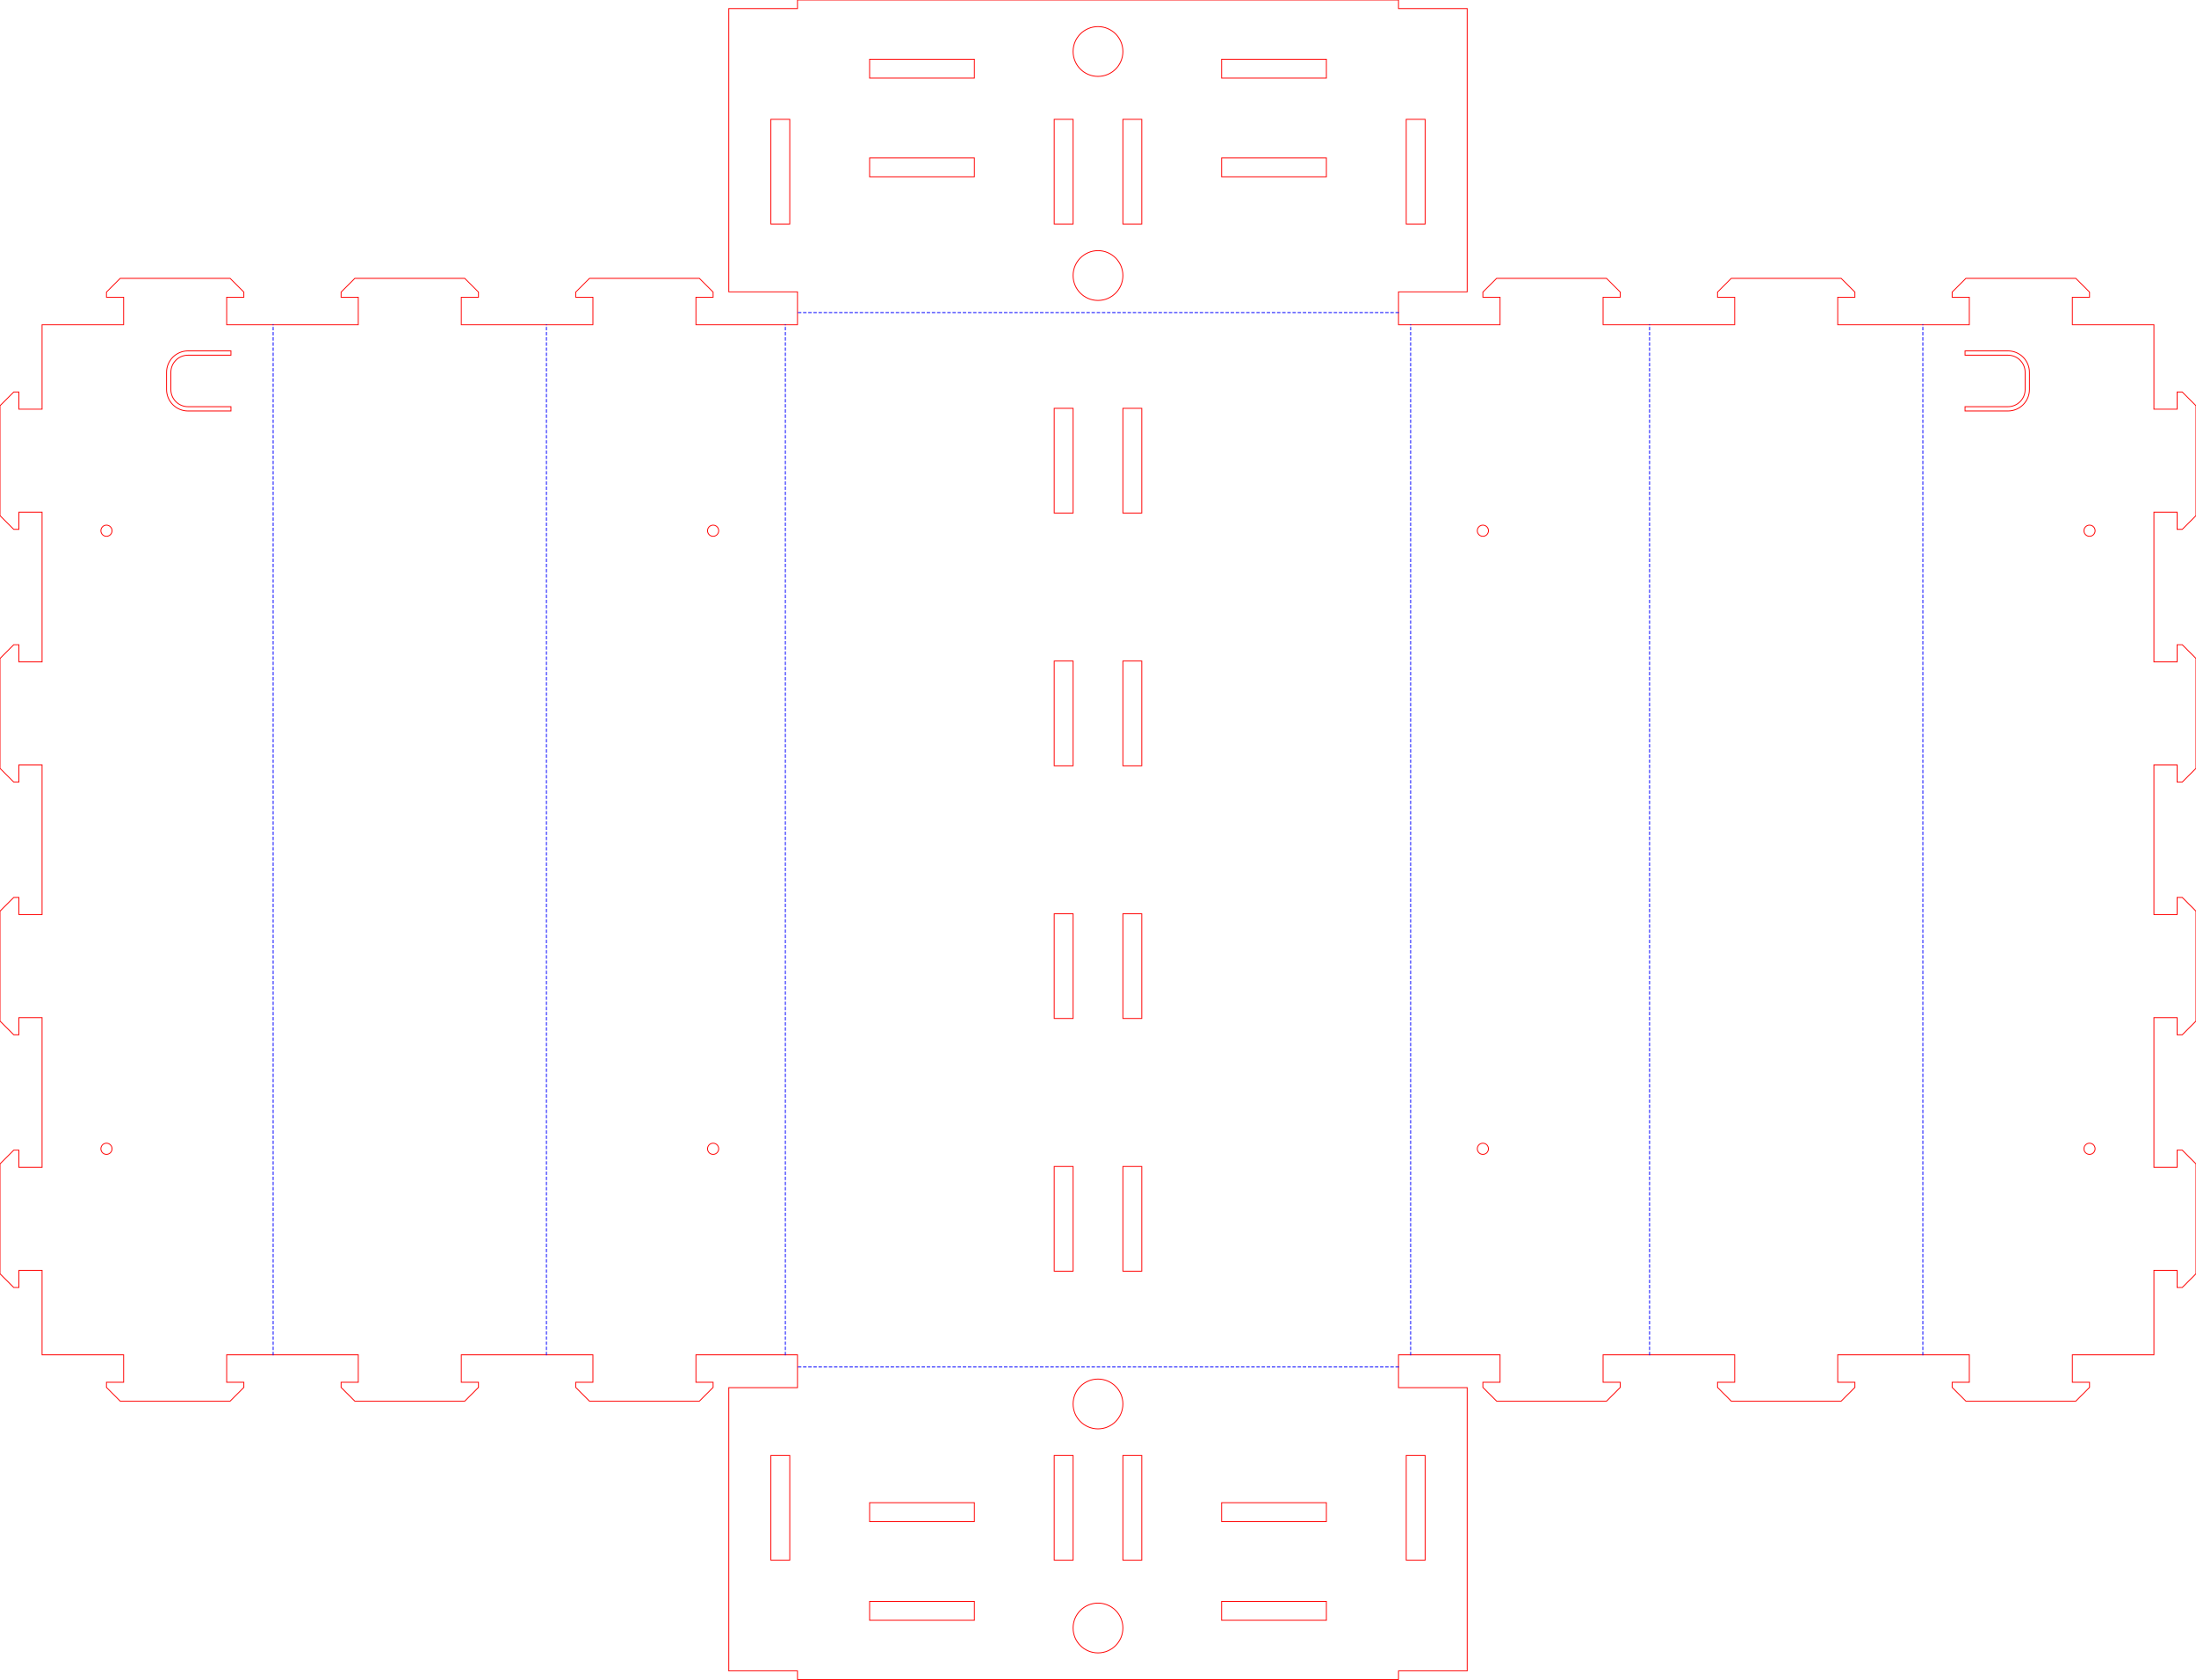
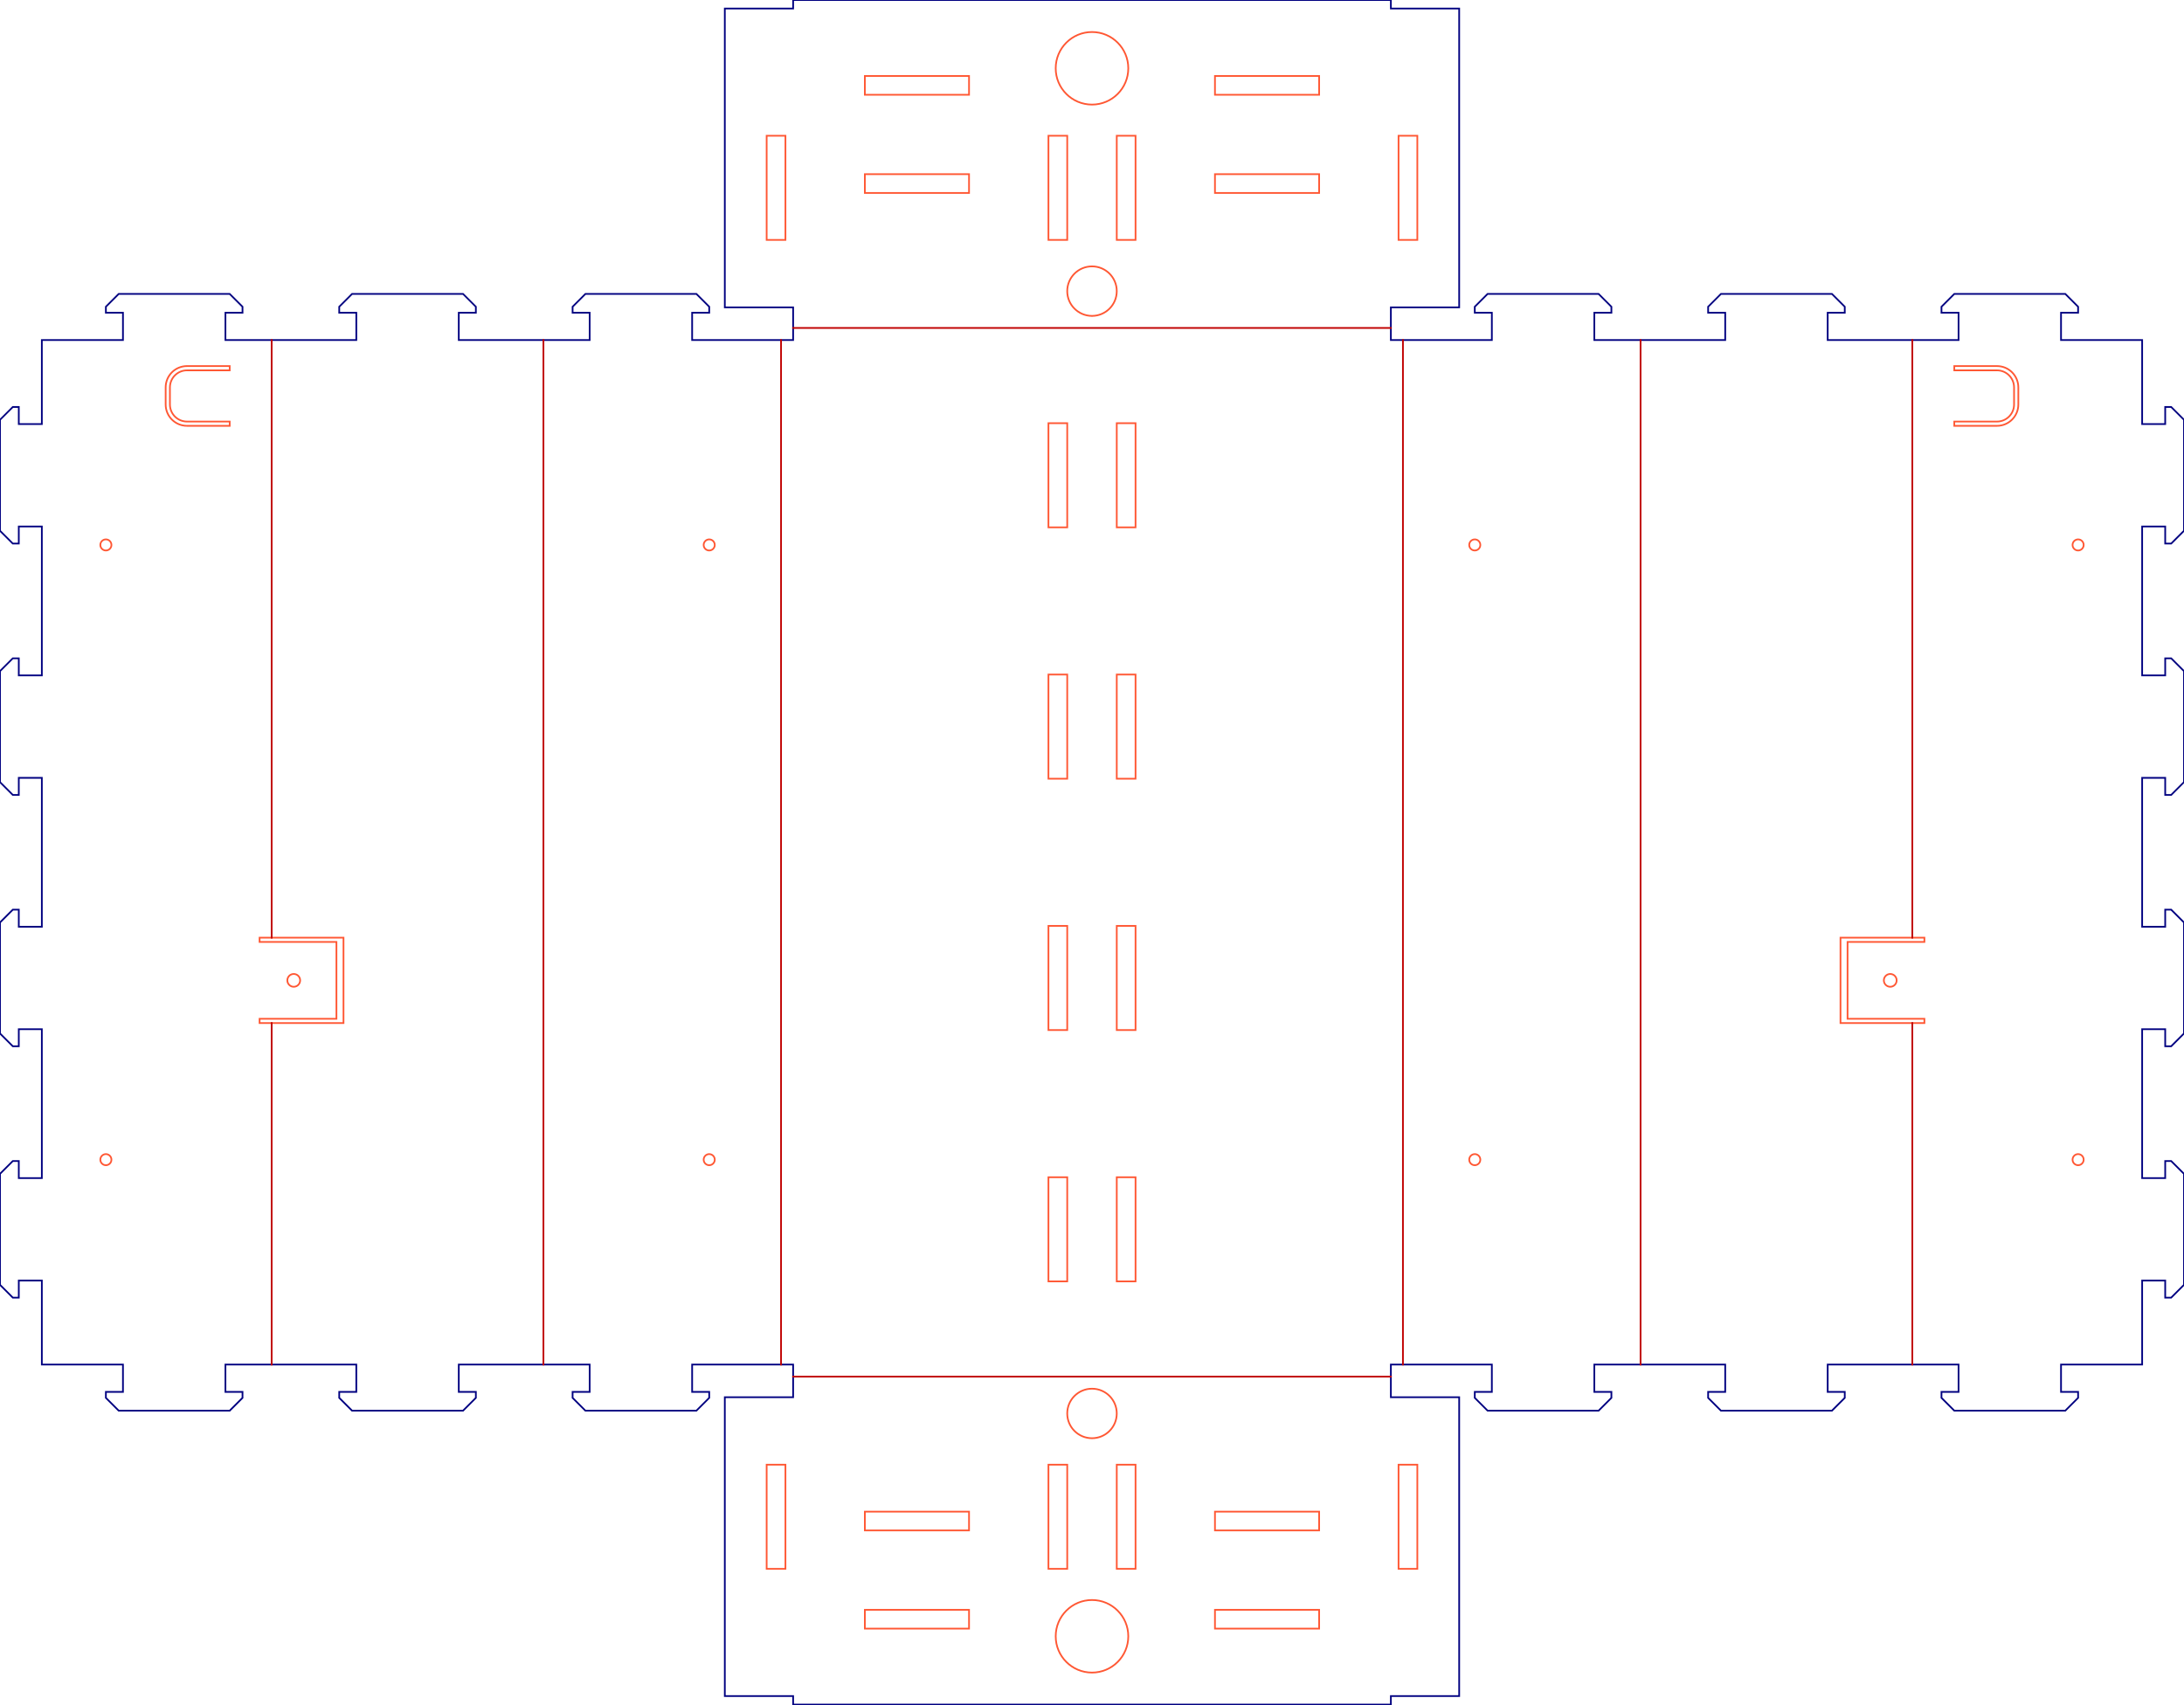
- <svg xmlns="http://www.w3.org/2000/svg" width="255.765mm" height="195.655mm" viewBox="-127.882 -97.827 255.765 195.655" version="1.1" id="svg10">
-   <defs id="defs10" />
-   <g id="Unfold_Sketch" transform="scale(1,-1)" style="fill:none;stroke:#ff0000;stroke-opacity:1;stroke-width:0.1;stroke-dasharray:none">
-     <path id="Unfold_Sketch_w0000" d="M -99.482 -63.2 L -99.482 -63.8 L -101.082 -65.4 L -113.882 -65.4 L -115.482 -63.8 L -115.482 -63.2 L -113.482 -63.2 L -113.482 -60 L -122.982 -60.0 L -122.982 -50.16 L -125.682 -50.16 L -125.682 -52.16 L -126.282 -52.16 L -127.882 -50.56 L -127.882 -37.76 L -126.282 -36.16 L -125.682 -36.16 L -125.682 -38.16 L -122.982 -38.16 L -122.982 -20.72 L -125.682 -20.72 L -125.682 -22.72 L -126.282 -22.72 L -127.882 -21.12 L -127.882 -8.32 L -126.282 -6.72 L -125.682 -6.72 L -125.682 -8.72 L -122.982 -8.72 L -122.982 8.72 L -125.682 8.72 L -125.682 6.72 L -126.282 6.72 L -127.882 8.32 L -127.882 21.12 L -126.282 22.72 L -125.682 22.72 L -125.682 20.72 L -122.982 20.72 L -122.982 38.16 L -125.682 38.16 L -125.682 36.16 L -126.282 36.16 L -127.882 37.76 L -127.882 50.56 L -126.282 52.16 L -125.682 52.16 L -125.682 50.16 L -122.982 50.16 L -122.982 60.0 L -113.482 60 L -113.482 63.2 L -115.482 63.2 L -115.482 63.8 L -113.882 65.4 L -101.082 65.4 L -99.482 63.8 L -99.482 63.2 L -101.482 63.2 L -101.482 60 L -86.155 60 L -86.155 63.2 L -88.155 63.2 L -88.155 63.8 L -86.555 65.4 L -73.755 65.4 L -72.155 63.8 L -72.155 63.2 L -74.155 63.2 L -74.155 60 L -58.827 60 L -58.827 63.2 L -60.827 63.2 L -60.827 63.8 L -59.227 65.4 L -46.427 65.4 L -44.827 63.8 L -44.827 63.2 L -46.827 63.2 L -46.827 60 L -35.0 60.0 L -35.0 63.827 L -43.0 63.827 L -43.0 96.827 L -35.0 96.827 L -35.0 97.827 L 35.0 97.827 L 35.0 96.827 L 43.0 96.827 L 43.0 63.827 L 35.0 63.827 L 35.0 60.0 L 46.827 60.0 L 46.827 63.2 L 44.827 63.2 L 44.827 63.8 L 46.427 65.4 L 59.227 65.4 L 60.827 63.8 L 60.827 63.2 L 58.827 63.2 L 58.827 60 L 74.155 60.0 L 74.155 63.2 L 72.155 63.2 L 72.155 63.8 L 73.755 65.4 L 86.555 65.4 L 88.155 63.8 L 88.155 63.2 L 86.155 63.2 L 86.155 60 L 101.482 60.0 L 101.482 63.2 L 99.482 63.2 L 99.482 63.8 L 101.082 65.4 L 113.882 65.4 L 115.482 63.8 L 115.482 63.2 L 113.482 63.2 L 113.482 60 L 122.982 60.0 L 122.982 50.16 L 125.682 50.16 L 125.682 52.16 L 126.282 52.16 L 127.882 50.56 L 127.882 37.76 L 126.282 36.16 L 125.682 36.16 L 125.682 38.16 L 122.982 38.16 L 122.982 20.72 L 125.682 20.72 L 125.682 22.72 L 126.282 22.72 L 127.882 21.12 L 127.882 8.32 L 126.282 6.72 L 125.682 6.72 L 125.682 8.72 L 122.982 8.72 L 122.982 -8.72 L 125.682 -8.72 L 125.682 -6.72 L 126.282 -6.72 L 127.882 -8.32 L 127.882 -21.12 L 126.282 -22.72 L 125.682 -22.72 L 125.682 -20.72 L 122.982 -20.72 L 122.982 -38.16 L 125.682 -38.16 L 125.682 -36.16 L 126.282 -36.16 L 127.882 -37.76 L 127.882 -50.56 L 126.282 -52.16 L 125.682 -52.16 L 125.682 -50.16 L 122.982 -50.16 L 122.982 -60.0 L 113.482 -60.0 L 113.482 -63.2 L 115.482 -63.2 L 115.482 -63.8 L 113.882 -65.4 L 101.082 -65.4 L 99.482 -63.8 L 99.482 -63.2 L 101.482 -63.2 L 101.482 -60 L 86.155 -60.0 L 86.155 -63.2 L 88.155 -63.2 L 88.155 -63.8 L 86.555 -65.4 L 73.755 -65.4 L 72.155 -63.8 L 72.155 -63.2 L 74.155 -63.2 L 74.155 -60 L 58.827 -60.0 L 58.827 -63.2 L 60.827 -63.2 L 60.827 -63.8 L 59.227 -65.4 L 46.427 -65.4 L 44.827 -63.8 L 44.827 -63.2 L 46.827 -63.2 L 46.827 -60 L 35.0 -60.0 L 35.0 -63.827 L 43.0 -63.827 L 43.0 -96.827 L 35.0 -96.827 L 35.0 -97.827 L -35.0 -97.827 L -35.0 -96.827 L -43.0 -96.827 L -43.0 -63.827 L -35.0 -63.827 L -35.0 -60.0 L -46.827 -60 L -46.827 -63.2 L -44.827 -63.2 L -44.827 -63.8 L -46.427 -65.4 L -59.227 -65.4 L -60.827 -63.8 L -60.827 -63.2 L -58.827 -63.2 L -58.827 -60 L -74.155 -60 L -74.155 -63.2 L -72.155 -63.2 L -72.155 -63.8 L -73.755 -65.4 L -86.555 -65.4 L -88.155 -63.8 L -88.155 -63.2 L -86.155 -63.2 L -86.155 -60 L -101.482 -60 L -101.482 -63.2 L -99.482 -63.2 " stroke="#000080" stroke-width="0.7 px" style="stroke-width:0.1;stroke-miterlimit:4;stroke-dasharray:none;stroke-linecap:square;fill:none;fill-opacity:1;fill-rule:evenodd;stroke:#ff0000;stroke-opacity:1" />
-     <path id="Unfold_Sketch_w0001" d="M 2.9 -38.06 L 2.9 -50.26 L 5.1 -50.26 L 5.1 -38.06 L 2.9 -38.06 " stroke="#000080" stroke-width="0.7 px" style="stroke-width:0.1;stroke-miterlimit:4;stroke-dasharray:none;stroke-linecap:square;fill:none;fill-opacity:1;fill-rule:evenodd;stroke:#ff0000;stroke-opacity:1" />
-     <path id="Unfold_Sketch_w0002" d="M -5.1 -50.26 L -2.9 -50.26 L -2.9 -38.06 L -5.1 -38.06 L -5.1 -50.26 " stroke="#000080" stroke-width="0.7 px" style="stroke-width:0.1;stroke-miterlimit:4;stroke-dasharray:none;stroke-linecap:square;fill:none;fill-opacity:1;fill-rule:evenodd;stroke:#ff0000;stroke-opacity:1" />
-     <path id="Unfold_Sketch_w0003" d="M -5.1 38.06 L -2.9 38.06 L -2.9 50.26 L -5.1 50.26 L -5.1 38.06 " stroke="#000080" stroke-width="0.7 px" style="stroke-width:0.1;stroke-miterlimit:4;stroke-dasharray:none;stroke-linecap:square;fill:none;fill-opacity:1;fill-rule:evenodd;stroke:#ff0000;stroke-opacity:1" />
-     <path id="Unfold_Sketch_w0004" d="M 5.1 -83.927 L 5.1 -71.727 L 2.9 -71.727 L 2.9 -83.927 L 5.1 -83.927 " stroke="#000080" stroke-width="0.7 px" style="stroke-width:0.1;stroke-miterlimit:4;stroke-dasharray:none;stroke-linecap:square;fill:none;fill-opacity:1;fill-rule:evenodd;stroke:#ff0000;stroke-opacity:1" />
-     <path id="Unfold_Sketch_w0005" d="M -5.1 -71.727 L -5.1 -83.927 L -2.9 -83.927 L -2.9 -71.727 L -5.1 -71.727 " stroke="#000080" stroke-width="0.7 px" style="stroke-width:0.1;stroke-miterlimit:4;stroke-dasharray:none;stroke-linecap:square;fill:none;fill-opacity:1;fill-rule:evenodd;stroke:#ff0000;stroke-opacity:1" />
-     <path id="Unfold_Sketch_w0006" d="M -35.9 83.927 L -38.1 83.927 L -38.1 71.727 L -35.9 71.727 L -35.9 83.927 " stroke="#000080" stroke-width="0.7 px" style="stroke-width:0.1;stroke-miterlimit:4;stroke-dasharray:none;stroke-linecap:square;fill:none;fill-opacity:1;fill-rule:evenodd;stroke:#ff0000;stroke-opacity:1" />
-     <path id="Unfold_Sketch_w0007" d="M -35.9 -83.927 L -35.9 -71.727 L -38.1 -71.727 L -38.1 -83.927 L -35.9 -83.927 " stroke="#000080" stroke-width="0.7 px" style="stroke-width:0.1;stroke-miterlimit:4;stroke-dasharray:none;stroke-linecap:square;fill:none;fill-opacity:1;fill-rule:evenodd;stroke:#ff0000;stroke-opacity:1" />
-     <path id="Unfold_Sketch_w0008" d="M -14.4 77.227 L -14.4 79.427 L -26.6 79.427 L -26.6 77.227 L -14.4 77.227 " stroke="#000080" stroke-width="0.7 px" style="stroke-width:0.1;stroke-miterlimit:4;stroke-dasharray:none;stroke-linecap:square;fill:none;fill-opacity:1;fill-rule:evenodd;stroke:#ff0000;stroke-opacity:1" />
-     <path id="Unfold_Sketch_w0009" d="M 26.6 77.227 L 26.6 79.427 L 14.4 79.427 L 14.4 77.227 L 26.6 77.227 " stroke="#000080" stroke-width="0.7 px" style="stroke-width:0.1;stroke-miterlimit:4;stroke-dasharray:none;stroke-linecap:square;fill:none;fill-opacity:1;fill-rule:evenodd;stroke:#ff0000;stroke-opacity:1" />
-     <path id="Unfold_Sketch_w0010" d="M 26.6 -79.427 L 26.6 -77.227 L 14.4 -77.227 L 14.4 -79.427 L 26.6 -79.427 " stroke="#000080" stroke-width="0.7 px" style="stroke-width:0.1;stroke-miterlimit:4;stroke-dasharray:none;stroke-linecap:square;fill:none;fill-opacity:1;fill-rule:evenodd;stroke:#ff0000;stroke-opacity:1" />
-     <path id="Unfold_Sketch_w0011" d="M -14.4 -79.427 L -14.4 -77.227 L -26.6 -77.227 L -26.6 -79.427 L -14.4 -79.427 " stroke="#000080" stroke-width="0.7 px" style="stroke-width:0.1;stroke-miterlimit:4;stroke-dasharray:none;stroke-linecap:square;fill:none;fill-opacity:1;fill-rule:evenodd;stroke:#ff0000;stroke-opacity:1" />
-     <path id="Unfold_Sketch_w0012" d="M -5.1 8.62 L -2.9 8.62 L -2.9 20.82 L -5.1 20.82 L -5.1 8.62 " stroke="#000080" stroke-width="0.7 px" style="stroke-width:0.1;stroke-miterlimit:4;stroke-dasharray:none;stroke-linecap:square;fill:none;fill-opacity:1;fill-rule:evenodd;stroke:#ff0000;stroke-opacity:1" />
-     <path id="Unfold_Sketch_w0013" d="M 2.9 -20.82 L 5.1 -20.82 L 5.1 -8.62 L 2.9 -8.62 L 2.9 -20.82 " stroke="#000080" stroke-width="0.7 px" style="stroke-width:0.1;stroke-miterlimit:4;stroke-dasharray:none;stroke-linecap:square;fill:none;fill-opacity:1;fill-rule:evenodd;stroke:#ff0000;stroke-opacity:1" />
-     <path id="Unfold_Sketch_w0014" d="M 5.1 83.927 L 2.9 83.927 L 2.9 71.727 L 5.1 71.727 L 5.1 83.927 " stroke="#000080" stroke-width="0.7 px" style="stroke-width:0.1;stroke-miterlimit:4;stroke-dasharray:none;stroke-linecap:square;fill:none;fill-opacity:1;fill-rule:evenodd;stroke:#ff0000;stroke-opacity:1" />
-     <path id="Unfold_Sketch_w0015" d="M 38.1 -71.727 L 35.9 -71.727 L 35.9 -83.927 L 38.1 -83.927 L 38.1 -71.727 " stroke="#000080" stroke-width="0.7 px" style="stroke-width:0.1;stroke-miterlimit:4;stroke-dasharray:none;stroke-linecap:square;fill:none;fill-opacity:1;fill-rule:evenodd;stroke:#ff0000;stroke-opacity:1" />
-     <path id="Unfold_Sketch_w0016" d="M -2.9 83.927 L -5.1 83.927 L -5.1 71.727 L -2.9 71.727 L -2.9 83.927 " stroke="#000080" stroke-width="0.7 px" style="stroke-width:0.1;stroke-miterlimit:4;stroke-dasharray:none;stroke-linecap:square;fill:none;fill-opacity:1;fill-rule:evenodd;stroke:#ff0000;stroke-opacity:1" />
-     <path id="Unfold_Sketch_w0017" d="M -26.6 90.927 L -26.6 88.727 L -14.4 88.727 L -14.4 90.927 L -26.6 90.927 " stroke="#000080" stroke-width="0.7 px" style="stroke-width:0.1;stroke-miterlimit:4;stroke-dasharray:none;stroke-linecap:square;fill:none;fill-opacity:1;fill-rule:evenodd;stroke:#ff0000;stroke-opacity:1" />
-     <path id="Unfold_Sketch_w0018" d="M -14.4 -88.727 L -26.6 -88.727 L -26.6 -90.927 L -14.4 -90.927 L -14.4 -88.727 " stroke="#000080" stroke-width="0.7 px" style="stroke-width:0.1;stroke-miterlimit:4;stroke-dasharray:none;stroke-linecap:square;fill:none;fill-opacity:1;fill-rule:evenodd;stroke:#ff0000;stroke-opacity:1" />
-     <path id="Unfold_Sketch_w0019" d="M 14.4 90.927 L 14.4 88.727 L 26.6 88.727 L 26.6 90.927 L 14.4 90.927 " stroke="#000080" stroke-width="0.7 px" style="stroke-width:0.1;stroke-miterlimit:4;stroke-dasharray:none;stroke-linecap:square;fill:none;fill-opacity:1;fill-rule:evenodd;stroke:#ff0000;stroke-opacity:1" />
-     <path id="Unfold_Sketch_w0020" d="M 35.9 83.927 L 35.9 71.727 L 38.1 71.727 L 38.1 83.927 L 35.9 83.927 " stroke="#000080" stroke-width="0.7 px" style="stroke-width:0.1;stroke-miterlimit:4;stroke-dasharray:none;stroke-linecap:square;fill:none;fill-opacity:1;fill-rule:evenodd;stroke:#ff0000;stroke-opacity:1" />
-     <path id="Unfold_Sketch_w0021" d="M 26.6 -88.727 L 14.4 -88.727 L 14.4 -90.927 L 26.6 -90.927 L 26.6 -88.727 " stroke="#000080" stroke-width="0.7 px" style="stroke-width:0.1;stroke-miterlimit:4;stroke-dasharray:none;stroke-linecap:square;fill:none;fill-opacity:1;fill-rule:evenodd;stroke:#ff0000;stroke-opacity:1" />
-     <path id="Unfold_Sketch_w0022" d="M -5.1 -20.82 L -2.9 -20.82 L -2.9 -8.62 L -5.1 -8.62 L -5.1 -20.82 " stroke="#000080" stroke-width="0.7 px" style="stroke-width:0.1;stroke-miterlimit:4;stroke-dasharray:none;stroke-linecap:square;fill:none;fill-opacity:1;fill-rule:evenodd;stroke:#ff0000;stroke-opacity:1" />
-     <path id="Unfold_Sketch_w0023" d="M 2.9 8.62 L 5.1 8.62 L 5.1 20.82 L 2.9 20.82 L 2.9 8.62 " stroke="#000080" stroke-width="0.7 px" style="stroke-width:0.1;stroke-miterlimit:4;stroke-dasharray:none;stroke-linecap:square;fill:none;fill-opacity:1;fill-rule:evenodd;stroke:#ff0000;stroke-opacity:1" />
-     <path id="Unfold_Sketch_w0024" d="M 2.9 38.06 L 5.1 38.06 L 5.1 50.26 L 2.9 50.26 L 2.9 38.06 " stroke="#000080" stroke-width="0.7 px" style="stroke-width:0.1;stroke-miterlimit:4;stroke-dasharray:none;stroke-linecap:square;fill:none;fill-opacity:1;fill-rule:evenodd;stroke:#ff0000;stroke-opacity:1" />
-     <path id="Unfold_Sketch_w0025" d="M -105.982 56.95 A 2.5 2.5 0 0 1 -108.482 54.45L -108.482 52.45 A 2.5 2.5 0 0 1 -105.982 49.95L -100.982 49.95 L -100.982 50.45 L -105.982 50.45 A 2 2 0 0 0 -107.982 52.45L -107.982 54.45 A 2 2 0 0 0 -105.982 56.45L -100.982 56.45 L -100.982 56.95 L -105.982 56.95 " stroke="#000080" stroke-width="0.7 px" style="stroke-width:0.1;stroke-miterlimit:4;stroke-dasharray:none;stroke-linecap:square;fill:none;fill-opacity:1;fill-rule:evenodd;stroke:#ff0000;stroke-opacity:1" />
-     <path id="Unfold_Sketch_w0026" d="M 100.982 49.95 L 105.982 49.95 A 2.5 2.5 0 0 1 108.482 52.45L 108.482 54.45 A 2.5 2.5 0 0 1 105.982 56.95L 100.982 56.95 L 100.982 56.45 L 105.982 56.45 A 2 2 0 0 0 107.982 54.45L 107.982 52.45 A 2 2 0 0 0 105.982 50.45L 100.982 50.45 L 100.982 49.95 " stroke="#000080" stroke-width="0.7 px" style="stroke-width:0.1;stroke-miterlimit:4;stroke-dasharray:none;stroke-linecap:square;fill:none;fill-opacity:1;fill-rule:evenodd;stroke:#ff0000;stroke-opacity:1" />
-     <path id="Unfold_Sketch_w0027" d="M 1.5205003922416905e-08 -62.827 A 2.9 2.9 0 0 1 -2.9 -65.727A 2.9 2.9 0 1 1 1.5205e-08 -62.827" stroke="#000080" stroke-width="0.7 px" style="stroke-width:0.1;stroke-miterlimit:4;stroke-dasharray:none;stroke-linecap:square;fill:none;fill-opacity:1;fill-rule:evenodd;stroke:#ff0000;stroke-opacity:1" />
-     <path id="Unfold_Sketch_w0028" d="M 5.4913362747735595e-09 62.827 A 2.9 2.9 0 0 1 2.9 65.727A 2.9 2.9 0 1 1 5.49134e-09 62.827" stroke="#000080" stroke-width="0.7 px" style="stroke-width:0.1;stroke-miterlimit:4;stroke-dasharray:none;stroke-linecap:square;fill:none;fill-opacity:1;fill-rule:evenodd;stroke:#ff0000;stroke-opacity:1" />
-     <circle cx="0.0" cy="-91.827" r="2.9" stroke="#000080" stroke-width="0.7 px" style="stroke-width:0.1;stroke-miterlimit:4;stroke-dasharray:none;stroke-linecap:square;fill:none;stroke:#ff0000;stroke-opacity:1" id="circle1" />
-     <circle cx="0.0" cy="91.827" r="2.9" stroke="#000080" stroke-width="0.7 px" style="stroke-width:0.1;stroke-miterlimit:4;stroke-dasharray:none;stroke-linecap:square;fill:none;stroke:#ff0000;stroke-opacity:1" id="circle2" />
-     <circle cx="115.482" cy="36.0" r="0.65" stroke="#000080" stroke-width="0.7 px" style="stroke-width:0.1;stroke-miterlimit:4;stroke-dasharray:none;stroke-linecap:square;fill:none;stroke:#ff0000;stroke-opacity:1" id="circle3" />
-     <circle cx="-115.482" cy="-36.0" r="0.65" stroke="#000080" stroke-width="0.7 px" style="stroke-width:0.1;stroke-miterlimit:4;stroke-dasharray:none;stroke-linecap:square;fill:none;stroke:#ff0000;stroke-opacity:1" id="circle4" />
-     <circle cx="-115.482" cy="36.0" r="0.65" stroke="#000080" stroke-width="0.7 px" style="stroke-width:0.1;stroke-miterlimit:4;stroke-dasharray:none;stroke-linecap:square;fill:none;stroke:#ff0000;stroke-opacity:1" id="circle5" />
-     <circle cx="115.482" cy="-36.0" r="0.65" stroke="#000080" stroke-width="0.7 px" style="stroke-width:0.1;stroke-miterlimit:4;stroke-dasharray:none;stroke-linecap:square;fill:none;stroke:#ff0000;stroke-opacity:1" id="circle6" />
-     <circle cx="44.827" cy="36.0" r="0.65" stroke="#000080" stroke-width="0.7 px" style="stroke-width:0.1;stroke-miterlimit:4;stroke-dasharray:none;stroke-linecap:square;fill:none;stroke:#ff0000;stroke-opacity:1" id="circle7" />
-     <circle cx="44.827" cy="-36.0" r="0.65" stroke="#000080" stroke-width="0.7 px" style="stroke-width:0.1;stroke-miterlimit:4;stroke-dasharray:none;stroke-linecap:square;fill:none;stroke:#ff0000;stroke-opacity:1" id="circle8" />
-     <circle cx="-44.827" cy="36.0" r="0.65" stroke="#000080" stroke-width="0.7 px" style="stroke-width:0.1;stroke-miterlimit:4;stroke-dasharray:none;stroke-linecap:square;fill:none;stroke:#ff0000;stroke-opacity:1" id="circle9" />
-     <circle cx="-44.827" cy="-36.0" r="0.65" stroke="#000080" stroke-width="0.7 px" style="stroke-width:0.1;stroke-miterlimit:4;stroke-dasharray:none;stroke-linecap:square;fill:none;stroke:#ff0000;stroke-opacity:1" id="circle10" />
-     <path id="Unfold_Sketch_w0039" d="M 96.069 -60.0 L 96.069 60.0 " stroke="#000080" stroke-width="0.7 px" style="stroke-width:0.1;stroke-miterlimit:4;stroke-dasharray:0.3,0.3;stroke-linecap:square;fill:none;fill-opacity:1;fill-rule:evenodd;stroke:#0000ff;stroke-opacity:1;stroke-dashoffset:0" />
-     <path id="Unfold_Sketch_w0040" d="M 64.241 -60.0 L 64.241 60.0 " stroke="#000080" stroke-width="0.7 px" style="stroke-width:0.1;stroke-miterlimit:4;stroke-dasharray:0.3,0.3;stroke-linecap:square;fill:none;fill-opacity:1;fill-rule:evenodd;stroke:#0000ff;stroke-opacity:1;stroke-dashoffset:0" />
-     <path id="Unfold_Sketch_w0041" d="M 36.414 -60.0 L 36.414 60.0 " stroke="#000080" stroke-width="0.7 px" style="stroke-width:0.1;stroke-miterlimit:4;stroke-dasharray:0.3,0.3;stroke-linecap:square;fill:none;fill-opacity:1;fill-rule:evenodd;stroke:#0000ff;stroke-opacity:1;stroke-dashoffset:0" />
-     <path id="Unfold_Sketch_w0042" d="M 35.0 -61.414 L -35.0 -61.414 " stroke="#000080" stroke-width="0.7 px" style="stroke-width:0.1;stroke-miterlimit:4;stroke-dasharray:0.3,0.3;stroke-linecap:square;fill:none;fill-opacity:1;fill-rule:evenodd;stroke:#0000ff;stroke-opacity:1;stroke-dashoffset:0" />
-     <path id="Unfold_Sketch_w0043" d="M 35.0 61.414 L -35.0 61.414 " stroke="#000080" stroke-width="0.7 px" style="stroke-width:0.1;stroke-miterlimit:4;stroke-dasharray:0.3,0.3;stroke-linecap:square;fill:none;fill-opacity:1;fill-rule:evenodd;stroke:#0000ff;stroke-opacity:1;stroke-dashoffset:0" />
-     <path id="Unfold_Sketch_w0044" d="M -96.069 -60.0 L -96.069 60.0 " stroke="#000080" stroke-width="0.7 px" style="stroke-width:0.1;stroke-miterlimit:4;stroke-dasharray:0.3,0.3;stroke-linecap:square;fill:none;fill-opacity:1;fill-rule:evenodd;stroke:#0000ff;stroke-opacity:1;stroke-dashoffset:0" />
-     <path id="Unfold_Sketch_w0045" d="M -64.241 -60.0 L -64.241 60.0 " stroke="#000080" stroke-width="0.7 px" style="stroke-width:0.1;stroke-miterlimit:4;stroke-dasharray:0.3,0.3;stroke-linecap:square;fill:none;fill-opacity:1;fill-rule:evenodd;stroke:#0000ff;stroke-opacity:1;stroke-dashoffset:0" />
-     <path id="Unfold_Sketch_w0046" d="M -36.414 -60.0 L -36.414 60.0 " stroke="#000080" stroke-width="0.7 px" style="stroke-width:0.1;stroke-miterlimit:4;stroke-dasharray:0.3,0.3;stroke-linecap:square;fill:none;fill-opacity:1;fill-rule:evenodd;stroke:#0000ff;stroke-opacity:1;stroke-dashoffset:0" />
+ <svg xmlns="http://www.w3.org/2000/svg" width="255.765mm" height="199.655mm" viewBox="-127.882 -99.827 255.765 199.655" version="1.1" id="svg13">
+   <defs id="defs13" />
+   <g id="Unfold_Sketch_Outline" transform="scale(1,-1)" style="stroke-width:0.2;stroke-dasharray:none">
+     <path id="Unfold_Sketch_Outline_w0000" d="M -101.482 60 L -101.482 63.2 L -99.482 63.2 L -99.482 63.9 L -100.982 65.4 L -113.982 65.4 L -115.482 63.9 L -115.482 63.2 L -113.482 63.2 L -113.482 60 L -122.982 60.0 L -122.982 50.16 L -125.682 50.16 L -125.682 52.16 L -126.382 52.16 L -127.882 50.66 L -127.882 37.66 L -126.382 36.16 L -125.682 36.16 L -125.682 38.16 L -122.982 38.16 L -122.982 20.72 L -125.682 20.72 L -125.682 22.72 L -126.382 22.72 L -127.882 21.22 L -127.882 8.22 L -126.382 6.72 L -125.682 6.72 L -125.682 8.72 L -122.982 8.72 L -122.982 -8.72 L -125.682 -8.72 L -125.682 -6.72 L -126.382 -6.72 L -127.882 -8.22 L -127.882 -21.22 L -126.382 -22.72 L -125.682 -22.72 L -125.682 -20.72 L -122.982 -20.72 L -122.982 -38.16 L -125.682 -38.16 L -125.682 -36.16 L -126.382 -36.16 L -127.882 -37.66 L -127.882 -50.66 L -126.382 -52.16 L -125.682 -52.16 L -125.682 -50.16 L -122.982 -50.16 L -122.982 -60.0 L -113.482 -60.0 L -113.482 -63.2 L -115.482 -63.2 L -115.482 -63.9 L -113.982 -65.4 L -100.982 -65.4 L -99.482 -63.9 L -99.482 -63.2 L -101.482 -63.2 L -101.482 -60 L -86.155 -60.0 L -86.155 -63.2 L -88.155 -63.2 L -88.155 -63.9 L -86.655 -65.4 L -73.655 -65.4 L -72.155 -63.9 L -72.155 -63.2 L -74.155 -63.2 L -74.155 -60 L -58.827 -60.0 L -58.827 -63.2 L -60.827 -63.2 L -60.827 -63.9 L -59.327 -65.4 L -46.327 -65.4 L -44.827 -63.9 L -44.827 -63.2 L -46.827 -63.2 L -46.827 -60 L -35.0 -60.0 L -35.0 -63.827 L -43.0 -63.827 L -43.0 -98.827 L -35.0 -98.827 L -35.0 -99.827 L 35.0 -99.827 L 35.0 -98.827 L 43.0 -98.827 L 43.0 -63.827 L 35.0 -63.827 L 35.0 -60.0 L 46.827 -60 L 46.827 -63.2 L 44.827 -63.2 L 44.827 -63.9 L 46.327 -65.4 L 59.327 -65.4 L 60.827 -63.9 L 60.827 -63.2 L 58.827 -63.2 L 58.827 -60 L 74.155 -60 L 74.155 -63.2 L 72.155 -63.2 L 72.155 -63.9 L 73.655 -65.4 L 86.655 -65.4 L 88.155 -63.9 L 88.155 -63.2 L 86.155 -63.2 L 86.155 -60 L 101.482 -60 L 101.482 -63.2 L 99.482 -63.2 L 99.482 -63.9 L 100.982 -65.4 L 113.982 -65.4 L 115.482 -63.9 L 115.482 -63.2 L 113.482 -63.2 L 113.482 -60 L 122.982 -60.0 L 122.982 -50.16 L 125.682 -50.16 L 125.682 -52.16 L 126.382 -52.16 L 127.882 -50.66 L 127.882 -37.66 L 126.382 -36.16 L 125.682 -36.16 L 125.682 -38.16 L 122.982 -38.16 L 122.982 -20.72 L 125.682 -20.72 L 125.682 -22.72 L 126.382 -22.72 L 127.882 -21.22 L 127.882 -8.22 L 126.382 -6.72 L 125.682 -6.72 L 125.682 -8.72 L 122.982 -8.72 L 122.982 8.72 L 125.682 8.72 L 125.682 6.72 L 126.382 6.72 L 127.882 8.22 L 127.882 21.22 L 126.382 22.72 L 125.682 22.72 L 125.682 20.72 L 122.982 20.72 L 122.982 38.16 L 125.682 38.16 L 125.682 36.16 L 126.382 36.16 L 127.882 37.66 L 127.882 50.66 L 126.382 52.16 L 125.682 52.16 L 125.682 50.16 L 122.982 50.16 L 122.982 60.0 L 113.482 60 L 113.482 63.2 L 115.482 63.2 L 115.482 63.9 L 113.982 65.4 L 100.982 65.4 L 99.482 63.9 L 99.482 63.2 L 101.482 63.2 L 101.482 60 L 86.155 60 L 86.155 63.2 L 88.155 63.2 L 88.155 63.9 L 86.655 65.4 L 73.655 65.4 L 72.155 63.9 L 72.155 63.2 L 74.155 63.2 L 74.155 60 L 58.827 60 L 58.827 63.2 L 60.827 63.2 L 60.827 63.9 L 59.327 65.4 L 46.327 65.4 L 44.827 63.9 L 44.827 63.2 L 46.827 63.2 L 46.827 60 L 35.0 60.0 L 35.0 63.827 L 43.0 63.827 L 43.0 98.827 L 35.0 98.827 L 35.0 99.827 L -35.0 99.827 L -35.0 98.827 L -43.0 98.827 L -43.0 63.827 L -35.0 63.827 L -35.0 60.0 L -46.827 60.0 L -46.827 63.2 L -44.827 63.2 L -44.827 63.9 L -46.327 65.4 L -59.327 65.4 L -60.827 63.9 L -60.827 63.2 L -58.827 63.2 L -58.827 60 L -74.155 60.0 L -74.155 63.2 L -72.155 63.2 L -72.155 63.9 L -73.655 65.4 L -86.655 65.4 L -88.155 63.9 L -88.155 63.2 L -86.155 63.2 L -86.155 60 L -101.482 60.0 " stroke="#000080" stroke-width="0.7 px" style="stroke-width:0.2;stroke-miterlimit:4;stroke-dasharray:none;stroke-linecap:square;fill:none;fill-opacity:1;fill-rule:evenodd" />
+   </g>
+   <g id="Unfold_Sketch_Internal" transform="scale(1,-1)" style="stroke-width:0.2;stroke-dasharray:none">
+     <path id="Unfold_Sketch_Internal_w0000" d="M -97.482 -10 L -87.655 -10 L -87.655 -20.0 L -97.482 -20.0 L -97.482 -19.5 L -88.482 -19.5 L -88.482 -10.5 L -97.482 -10.5 L -97.482 -10 " stroke="#ff5733" stroke-width="0.7 px" style="stroke-width:0.2;stroke-miterlimit:4;stroke-dasharray:none;stroke-linecap:square;fill:none;fill-opacity:1;fill-rule:evenodd" />
+     <path id="Unfold_Sketch_Internal_w0001" d="M 97.482 -10.0 L 87.655 -10.0 L 87.655 -20 L 97.482 -20.0 L 97.482 -19.5 L 88.482 -19.5 L 88.482 -10.5 L 97.482 -10.5 L 97.482 -10.0 " stroke="#ff5733" stroke-width="0.7 px" style="stroke-width:0.2;stroke-miterlimit:4;stroke-dasharray:none;stroke-linecap:square;fill:none;fill-opacity:1;fill-rule:evenodd" />
+     <path id="Unfold_Sketch_Internal_w0002" d="M 2.9 -38.06 L 2.9 -50.26 L 5.1 -50.26 L 5.1 -38.06 L 2.9 -38.06 " stroke="#ff5733" stroke-width="0.7 px" style="stroke-width:0.2;stroke-miterlimit:4;stroke-dasharray:none;stroke-linecap:square;fill:none;fill-opacity:1;fill-rule:evenodd" />
+     <path id="Unfold_Sketch_Internal_w0003" d="M -5.1 -50.26 L -2.9 -50.26 L -2.9 -38.06 L -5.1 -38.06 L -5.1 -50.26 " stroke="#ff5733" stroke-width="0.7 px" style="stroke-width:0.2;stroke-miterlimit:4;stroke-dasharray:none;stroke-linecap:square;fill:none;fill-opacity:1;fill-rule:evenodd" />
+     <path id="Unfold_Sketch_Internal_w0004" d="M -5.1 38.06 L -2.9 38.06 L -2.9 50.26 L -5.1 50.26 L -5.1 38.06 " stroke="#ff5733" stroke-width="0.7 px" style="stroke-width:0.2;stroke-miterlimit:4;stroke-dasharray:none;stroke-linecap:square;fill:none;fill-opacity:1;fill-rule:evenodd" />
+     <path id="Unfold_Sketch_Internal_w0005" d="M 5.1 -83.927 L 5.1 -71.727 L 2.9 -71.727 L 2.9 -83.927 L 5.1 -83.927 " stroke="#ff5733" stroke-width="0.7 px" style="stroke-width:0.2;stroke-miterlimit:4;stroke-dasharray:none;stroke-linecap:square;fill:none;fill-opacity:1;fill-rule:evenodd" />
+     <path id="Unfold_Sketch_Internal_w0006" d="M -5.1 -71.727 L -5.1 -83.927 L -2.9 -83.927 L -2.9 -71.727 L -5.1 -71.727 " stroke="#ff5733" stroke-width="0.7 px" style="stroke-width:0.2;stroke-miterlimit:4;stroke-dasharray:none;stroke-linecap:square;fill:none;fill-opacity:1;fill-rule:evenodd" />
+     <path id="Unfold_Sketch_Internal_w0007" d="M 26.6 77.227 L 26.6 79.427 L 14.4 79.427 L 14.4 77.227 L 26.6 77.227 " stroke="#ff5733" stroke-width="0.7 px" style="stroke-width:0.2;stroke-miterlimit:4;stroke-dasharray:none;stroke-linecap:square;fill:none;fill-opacity:1;fill-rule:evenodd" />
+     <path id="Unfold_Sketch_Internal_w0008" d="M -14.4 77.227 L -14.4 79.427 L -26.6 79.427 L -26.6 77.227 L -14.4 77.227 " stroke="#ff5733" stroke-width="0.7 px" style="stroke-width:0.2;stroke-miterlimit:4;stroke-dasharray:none;stroke-linecap:square;fill:none;fill-opacity:1;fill-rule:evenodd" />
+     <path id="Unfold_Sketch_Internal_w0009" d="M -35.9 -83.927 L -35.9 -71.727 L -38.1 -71.727 L -38.1 -83.927 L -35.9 -83.927 " stroke="#ff5733" stroke-width="0.7 px" style="stroke-width:0.2;stroke-miterlimit:4;stroke-dasharray:none;stroke-linecap:square;fill:none;fill-opacity:1;fill-rule:evenodd" />
+     <path id="Unfold_Sketch_Internal_w0010" d="M -35.9 83.927 L -38.1 83.927 L -38.1 71.727 L -35.9 71.727 L -35.9 83.927 " stroke="#ff5733" stroke-width="0.7 px" style="stroke-width:0.2;stroke-miterlimit:4;stroke-dasharray:none;stroke-linecap:square;fill:none;fill-opacity:1;fill-rule:evenodd" />
+     <path id="Unfold_Sketch_Internal_w0011" d="M -5.1 8.62 L -2.9 8.62 L -2.9 20.82 L -5.1 20.82 L -5.1 8.62 " stroke="#ff5733" stroke-width="0.7 px" style="stroke-width:0.2;stroke-miterlimit:4;stroke-dasharray:none;stroke-linecap:square;fill:none;fill-opacity:1;fill-rule:evenodd" />
+     <path id="Unfold_Sketch_Internal_w0012" d="M 2.9 -20.82 L 5.1 -20.82 L 5.1 -8.62 L 2.9 -8.62 L 2.9 -20.82 " stroke="#ff5733" stroke-width="0.7 px" style="stroke-width:0.2;stroke-miterlimit:4;stroke-dasharray:none;stroke-linecap:square;fill:none;fill-opacity:1;fill-rule:evenodd" />
+     <path id="Unfold_Sketch_Internal_w0013" d="M -14.4 -79.427 L -14.4 -77.227 L -26.6 -77.227 L -26.6 -79.427 L -14.4 -79.427 " stroke="#ff5733" stroke-width="0.7 px" style="stroke-width:0.2;stroke-miterlimit:4;stroke-dasharray:none;stroke-linecap:square;fill:none;fill-opacity:1;fill-rule:evenodd" />
+     <path id="Unfold_Sketch_Internal_w0014" d="M 26.6 -79.427 L 26.6 -77.227 L 14.4 -77.227 L 14.4 -79.427 L 26.6 -79.427 " stroke="#ff5733" stroke-width="0.7 px" style="stroke-width:0.2;stroke-miterlimit:4;stroke-dasharray:none;stroke-linecap:square;fill:none;fill-opacity:1;fill-rule:evenodd" />
+     <path id="Unfold_Sketch_Internal_w0015" d="M 38.1 -71.727 L 35.9 -71.727 L 35.9 -83.927 L 38.1 -83.927 L 38.1 -71.727 " stroke="#ff5733" stroke-width="0.7 px" style="stroke-width:0.2;stroke-miterlimit:4;stroke-dasharray:none;stroke-linecap:square;fill:none;fill-opacity:1;fill-rule:evenodd" />
+     <path id="Unfold_Sketch_Internal_w0016" d="M 5.1 83.927 L 2.9 83.927 L 2.9 71.727 L 5.1 71.727 L 5.1 83.927 " stroke="#ff5733" stroke-width="0.7 px" style="stroke-width:0.2;stroke-miterlimit:4;stroke-dasharray:none;stroke-linecap:square;fill:none;fill-opacity:1;fill-rule:evenodd" />
+     <path id="Unfold_Sketch_Internal_w0017" d="M -2.9 83.927 L -5.1 83.927 L -5.1 71.727 L -2.9 71.727 L -2.9 83.927 " stroke="#ff5733" stroke-width="0.7 px" style="stroke-width:0.2;stroke-miterlimit:4;stroke-dasharray:none;stroke-linecap:square;fill:none;fill-opacity:1;fill-rule:evenodd" />
+     <path id="Unfold_Sketch_Internal_w0018" d="M -14.4 -88.727 L -26.6 -88.727 L -26.6 -90.927 L -14.4 -90.927 L -14.4 -88.727 " stroke="#ff5733" stroke-width="0.7 px" style="stroke-width:0.2;stroke-miterlimit:4;stroke-dasharray:none;stroke-linecap:square;fill:none;fill-opacity:1;fill-rule:evenodd" />
+     <path id="Unfold_Sketch_Internal_w0019" d="M 14.4 90.927 L 14.4 88.727 L 26.6 88.727 L 26.6 90.927 L 14.4 90.927 " stroke="#ff5733" stroke-width="0.7 px" style="stroke-width:0.2;stroke-miterlimit:4;stroke-dasharray:none;stroke-linecap:square;fill:none;fill-opacity:1;fill-rule:evenodd" />
+     <path id="Unfold_Sketch_Internal_w0020" d="M -26.6 90.927 L -26.6 88.727 L -14.4 88.727 L -14.4 90.927 L -26.6 90.927 " stroke="#ff5733" stroke-width="0.7 px" style="stroke-width:0.2;stroke-miterlimit:4;stroke-dasharray:none;stroke-linecap:square;fill:none;fill-opacity:1;fill-rule:evenodd" />
+     <path id="Unfold_Sketch_Internal_w0021" d="M 35.9 83.927 L 35.9 71.727 L 38.1 71.727 L 38.1 83.927 L 35.9 83.927 " stroke="#ff5733" stroke-width="0.7 px" style="stroke-width:0.2;stroke-miterlimit:4;stroke-dasharray:none;stroke-linecap:square;fill:none;fill-opacity:1;fill-rule:evenodd" />
+     <path id="Unfold_Sketch_Internal_w0022" d="M 26.6 -88.727 L 14.4 -88.727 L 14.4 -90.927 L 26.6 -90.927 L 26.6 -88.727 " stroke="#ff5733" stroke-width="0.7 px" style="stroke-width:0.2;stroke-miterlimit:4;stroke-dasharray:none;stroke-linecap:square;fill:none;fill-opacity:1;fill-rule:evenodd" />
+     <path id="Unfold_Sketch_Internal_w0023" d="M 2.9 8.62 L 5.1 8.62 L 5.1 20.82 L 2.9 20.82 L 2.9 8.62 " stroke="#ff5733" stroke-width="0.7 px" style="stroke-width:0.2;stroke-miterlimit:4;stroke-dasharray:none;stroke-linecap:square;fill:none;fill-opacity:1;fill-rule:evenodd" />
+     <path id="Unfold_Sketch_Internal_w0024" d="M -5.1 -20.82 L -2.9 -20.82 L -2.9 -8.62 L -5.1 -8.62 L -5.1 -20.82 " stroke="#ff5733" stroke-width="0.7 px" style="stroke-width:0.2;stroke-miterlimit:4;stroke-dasharray:none;stroke-linecap:square;fill:none;fill-opacity:1;fill-rule:evenodd" />
+     <path id="Unfold_Sketch_Internal_w0025" d="M 2.9 38.06 L 5.1 38.06 L 5.1 50.26 L 2.9 50.26 L 2.9 38.06 " stroke="#ff5733" stroke-width="0.7 px" style="stroke-width:0.2;stroke-miterlimit:4;stroke-dasharray:none;stroke-linecap:square;fill:none;fill-opacity:1;fill-rule:evenodd" />
+     <circle cx="0.0" cy="-91.827" r="4.25" stroke="#ff5733" stroke-width="0.7 px" style="stroke-width:0.2;stroke-miterlimit:4;stroke-dasharray:none;stroke-linecap:square;fill:none" id="circle1" />
+     <circle cx="0.0" cy="91.827" r="4.25" stroke="#ff5733" stroke-width="0.7 px" style="stroke-width:0.2;stroke-miterlimit:4;stroke-dasharray:none;stroke-linecap:square;fill:none" id="circle2" />
+     <path id="Unfold_Sketch_Internal_w0028" d="M 100.982 49.95 L 105.982 49.95 A 2.5 2.5 0 0 1 108.482 52.45L 108.482 54.45 A 2.5 2.5 0 0 1 105.982 56.95L 100.982 56.95 L 100.982 56.45 L 105.982 56.45 A 2 2 0 0 0 107.982 54.45L 107.982 52.45 A 2 2 0 0 0 105.982 50.45L 100.982 50.45 L 100.982 49.95 " stroke="#ff5733" stroke-width="0.7 px" style="stroke-width:0.2;stroke-miterlimit:4;stroke-dasharray:none;stroke-linecap:square;fill:none;fill-opacity:1;fill-rule:evenodd" />
+     <path id="Unfold_Sketch_Internal_w0029" d="M -105.982 56.95 A 2.5 2.5 0 0 1 -108.482 54.45L -108.482 52.45 A 2.5 2.5 0 0 1 -105.982 49.95L -100.982 49.95 L -100.982 50.45 L -105.982 50.45 A 2 2 0 0 0 -107.982 52.45L -107.982 54.45 A 2 2 0 0 0 -105.982 56.45L -100.982 56.45 L -100.982 56.95 L -105.982 56.95 " stroke="#ff5733" stroke-width="0.7 px" style="stroke-width:0.2;stroke-miterlimit:4;stroke-dasharray:none;stroke-linecap:square;fill:none;fill-opacity:1;fill-rule:evenodd" />
+     <path id="Unfold_Sketch_Internal_w0030" d="M -2.572884660692877e-09 62.827 A 2.9 2.9 0 0 1 2.9 65.727A 2.9 2.9 0 1 1 -2.57288e-09 62.827" stroke="#ff5733" stroke-width="0.7 px" style="stroke-width:0.2;stroke-miterlimit:4;stroke-dasharray:none;stroke-linecap:square;fill:none;fill-opacity:1;fill-rule:evenodd" />
+     <path id="Unfold_Sketch_Internal_w0031" d="M 3.818197312019284e-10 -62.827 A 2.9 2.9 0 0 1 -2.9 -65.727A 2.9 2.9 0 1 1 3.8182e-10 -62.827" stroke="#ff5733" stroke-width="0.7 px" style="stroke-width:0.2;stroke-miterlimit:4;stroke-dasharray:none;stroke-linecap:square;fill:none;fill-opacity:1;fill-rule:evenodd" />
+     <circle cx="-93.482" cy="-15" r="0.75" stroke="#ff5733" stroke-width="0.7 px" style="stroke-width:0.2;stroke-miterlimit:4;stroke-dasharray:none;stroke-linecap:square;fill:none" id="circle3" />
+     <circle cx="93.482" cy="-15" r="0.75" stroke="#ff5733" stroke-width="0.7 px" style="stroke-width:0.2;stroke-miterlimit:4;stroke-dasharray:none;stroke-linecap:square;fill:none" id="circle4" />
+     <circle cx="115.482" cy="36.0" r="0.65" stroke="#ff5733" stroke-width="0.7 px" style="stroke-width:0.2;stroke-miterlimit:4;stroke-dasharray:none;stroke-linecap:square;fill:none" id="circle5" />
+     <circle cx="115.482" cy="-36.0" r="0.65" stroke="#ff5733" stroke-width="0.7 px" style="stroke-width:0.2;stroke-miterlimit:4;stroke-dasharray:none;stroke-linecap:square;fill:none" id="circle6" />
+     <circle cx="-115.482" cy="-36.0" r="0.65" stroke="#ff5733" stroke-width="0.7 px" style="stroke-width:0.2;stroke-miterlimit:4;stroke-dasharray:none;stroke-linecap:square;fill:none" id="circle7" />
+     <circle cx="-115.482" cy="36.0" r="0.65" stroke="#ff5733" stroke-width="0.7 px" style="stroke-width:0.2;stroke-miterlimit:4;stroke-dasharray:none;stroke-linecap:square;fill:none" id="circle8" />
+     <circle cx="44.827" cy="36.0" r="0.65" stroke="#ff5733" stroke-width="0.7 px" style="stroke-width:0.2;stroke-miterlimit:4;stroke-dasharray:none;stroke-linecap:square;fill:none" id="circle9" />
+     <circle cx="44.827" cy="-36.0" r="0.65" stroke="#ff5733" stroke-width="0.7 px" style="stroke-width:0.2;stroke-miterlimit:4;stroke-dasharray:none;stroke-linecap:square;fill:none" id="circle10" />
+     <circle cx="-44.827" cy="36.0" r="0.65" stroke="#ff5733" stroke-width="0.7 px" style="stroke-width:0.2;stroke-miterlimit:4;stroke-dasharray:none;stroke-linecap:square;fill:none" id="circle11" />
+     <circle cx="-44.827" cy="-36.0" r="0.65" stroke="#ff5733" stroke-width="0.7 px" style="stroke-width:0.2;stroke-miterlimit:4;stroke-dasharray:none;stroke-linecap:square;fill:none" id="circle12" />
+   </g>
+   <g id="Unfold_Sketch_Bends" transform="scale(1,-1)" style="stroke-width:0.2;stroke-dasharray:none">
+     <path id="Unfold_Sketch_Bends_w0000" d="M 96.069 -60.0 L 96.069 -20.0 " stroke="#c00000" stroke-width="0.7 px" style="stroke-width:0.2;stroke-miterlimit:4;stroke-dasharray:none;stroke-linecap:square;fill:none;fill-opacity:1;fill-rule:evenodd" />
+     <path id="Unfold_Sketch_Bends_w0001" d="M 96.069 -10.0 L 96.069 60.0 " stroke="#c00000" stroke-width="0.7 px" style="stroke-width:0.2;stroke-miterlimit:4;stroke-dasharray:none;stroke-linecap:square;fill:none;fill-opacity:1;fill-rule:evenodd" />
+     <path id="Unfold_Sketch_Bends_w0002" d="M 64.241 -60.0 L 64.241 60.0 " stroke="#c00000" stroke-width="0.7 px" style="stroke-width:0.2;stroke-miterlimit:4;stroke-dasharray:none;stroke-linecap:square;fill:none;fill-opacity:1;fill-rule:evenodd" />
+     <path id="Unfold_Sketch_Bends_w0003" d="M 36.414 -60.0 L 36.414 60.0 " stroke="#c00000" stroke-width="0.7 px" style="stroke-width:0.2;stroke-miterlimit:4;stroke-dasharray:none;stroke-linecap:square;fill:none;fill-opacity:1;fill-rule:evenodd" />
+     <path id="Unfold_Sketch_Bends_w0004" d="M 35.0 -61.414 L -35.0 -61.414 " stroke="#c00000" stroke-width="0.7 px" style="stroke-width:0.2;stroke-miterlimit:4;stroke-dasharray:none;stroke-linecap:square;fill:none;fill-opacity:1;fill-rule:evenodd" />
+     <path id="Unfold_Sketch_Bends_w0005" d="M 35.0 61.414 L -35.0 61.414 " stroke="#c00000" stroke-width="0.7 px" style="stroke-width:0.2;stroke-miterlimit:4;stroke-dasharray:none;stroke-linecap:square;fill:none;fill-opacity:1;fill-rule:evenodd" />
+     <path id="Unfold_Sketch_Bends_w0006" d="M -96.069 -10 L -96.069 60.0 " stroke="#c00000" stroke-width="0.7 px" style="stroke-width:0.2;stroke-miterlimit:4;stroke-dasharray:none;stroke-linecap:square;fill:none;fill-opacity:1;fill-rule:evenodd" />
+     <path id="Unfold_Sketch_Bends_w0007" d="M -96.069 -60.0 L -96.069 -20.0 " stroke="#c00000" stroke-width="0.7 px" style="stroke-width:0.2;stroke-miterlimit:4;stroke-dasharray:none;stroke-linecap:square;fill:none;fill-opacity:1;fill-rule:evenodd" />
+     <path id="Unfold_Sketch_Bends_w0008" d="M -64.241 -60.0 L -64.241 60.0 " stroke="#c00000" stroke-width="0.7 px" style="stroke-width:0.2;stroke-miterlimit:4;stroke-dasharray:none;stroke-linecap:square;fill:none;fill-opacity:1;fill-rule:evenodd" />
+     <path id="Unfold_Sketch_Bends_w0009" d="M -36.414 -60.0 L -36.414 60.0 " stroke="#c00000" stroke-width="0.7 px" style="stroke-width:0.2;stroke-miterlimit:4;stroke-dasharray:none;stroke-linecap:square;fill:none;fill-opacity:1;fill-rule:evenodd" />
  </g>
</svg>
